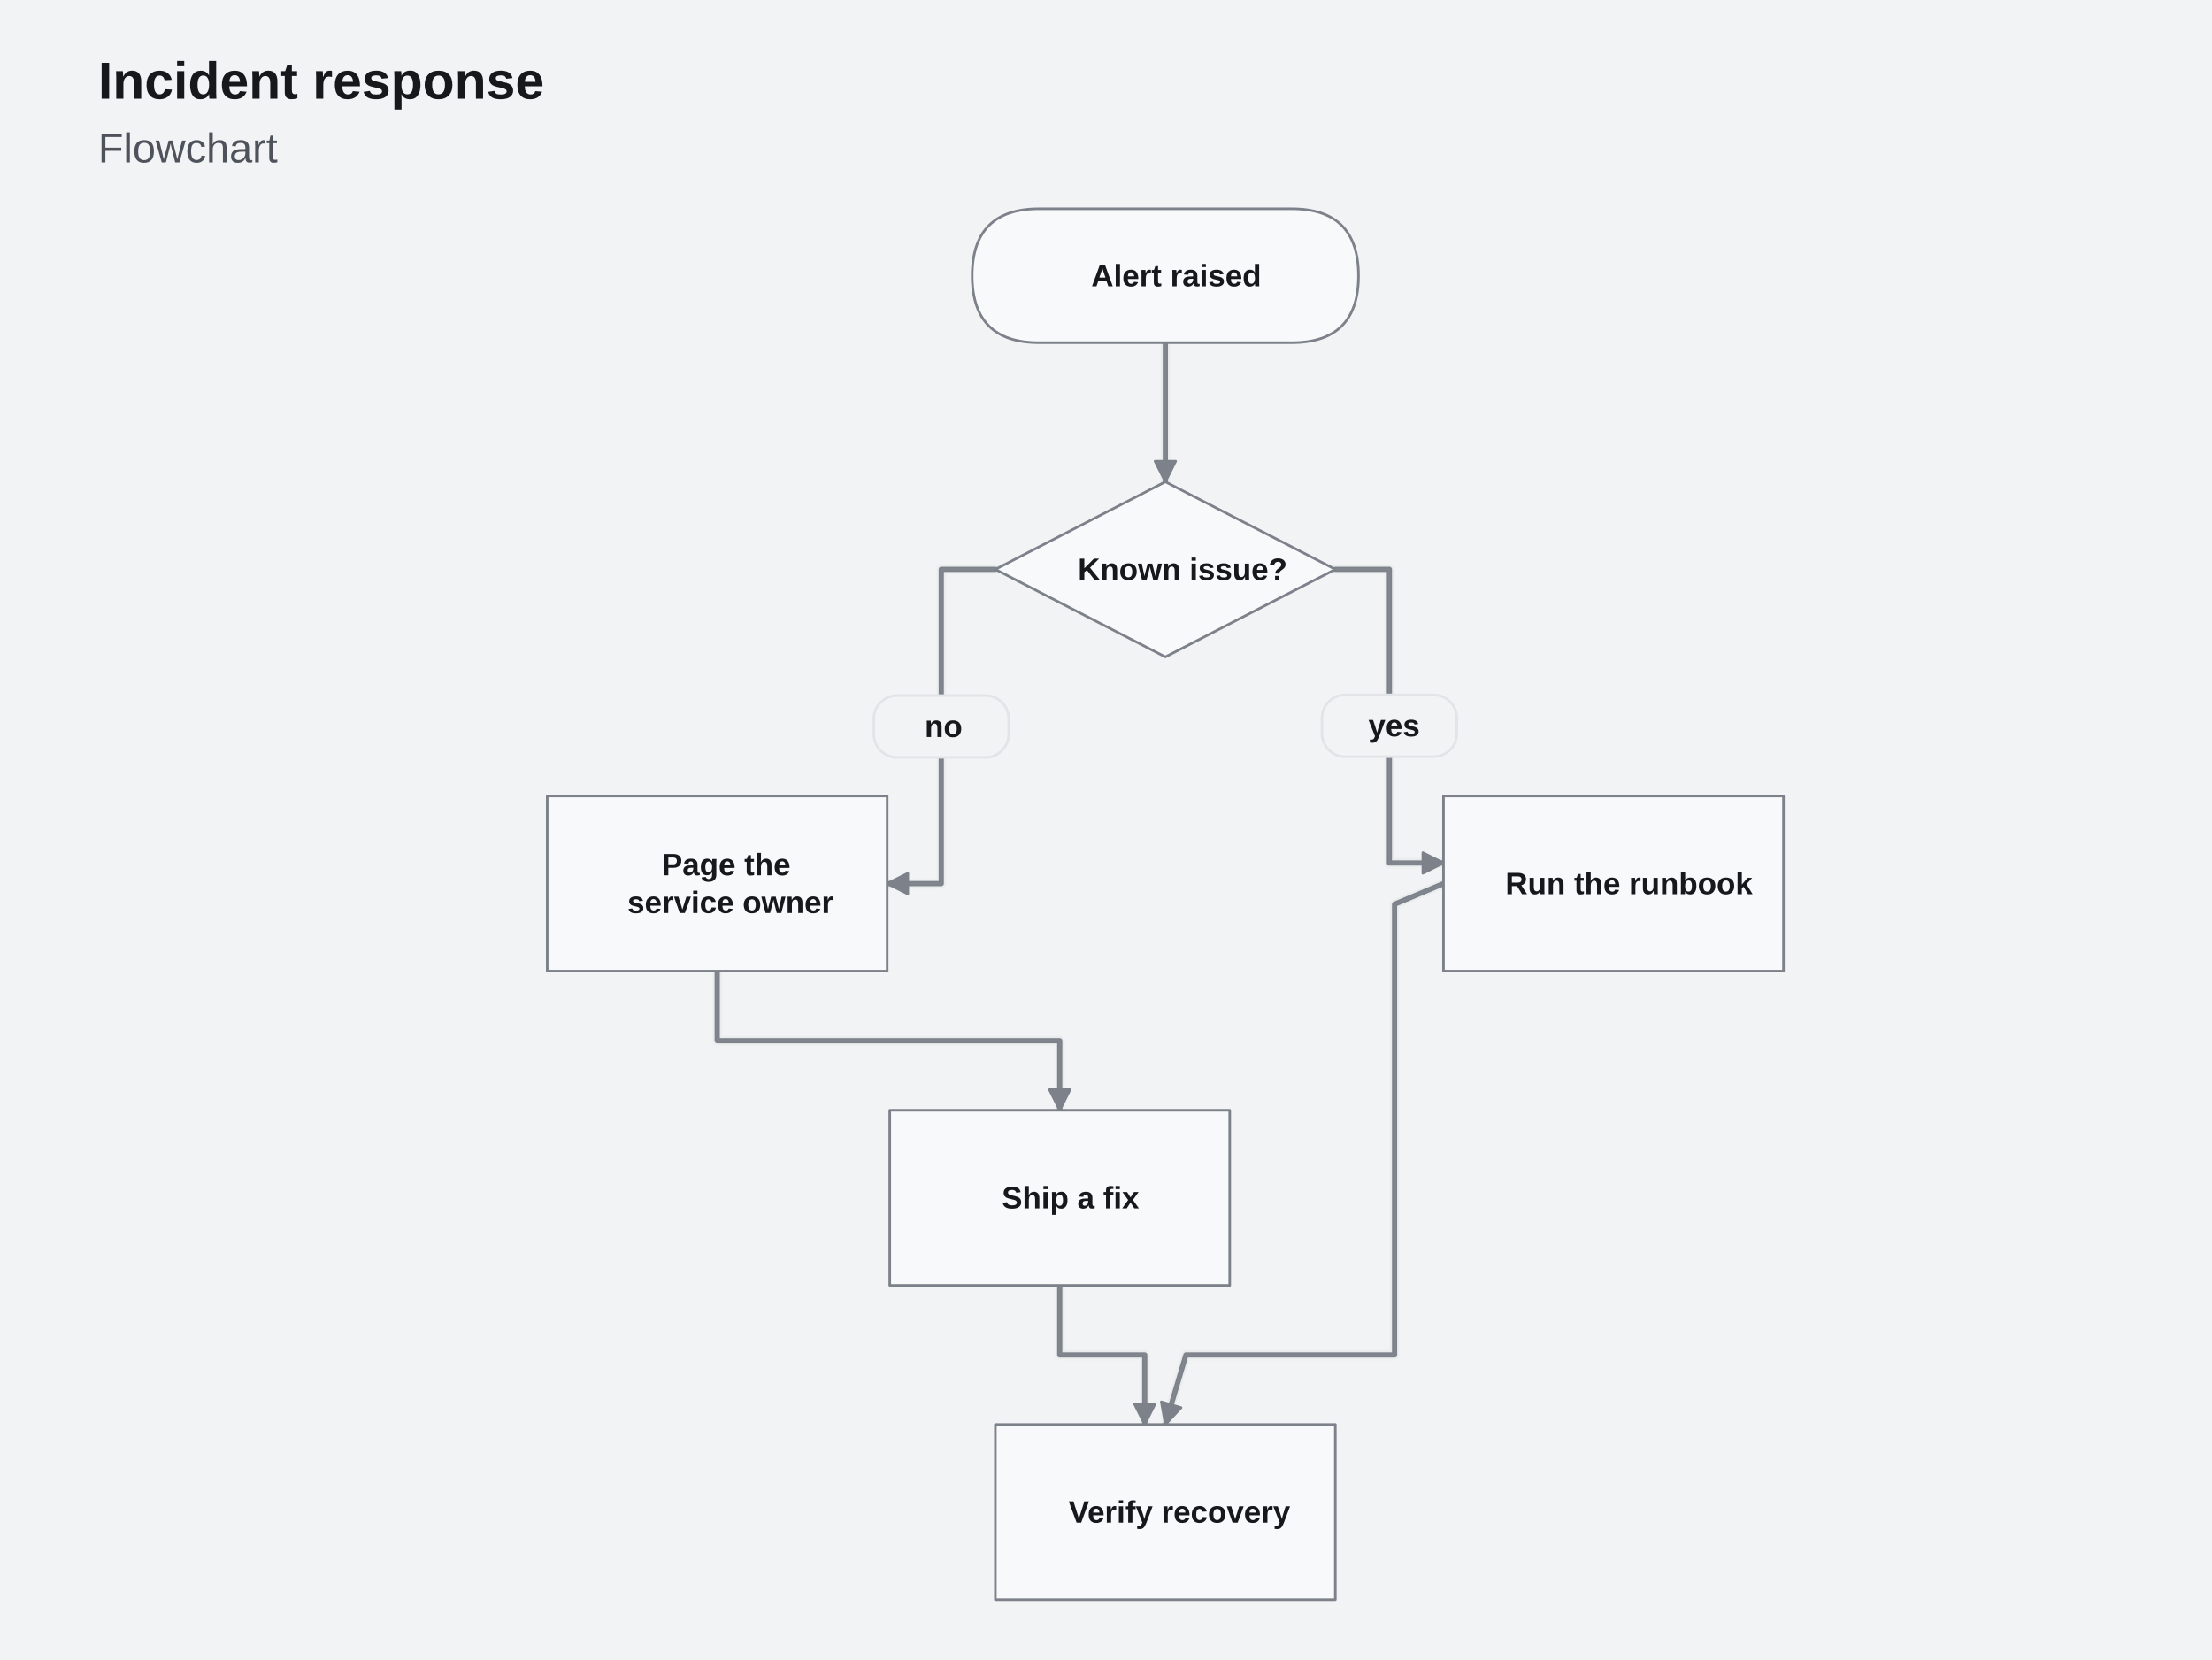
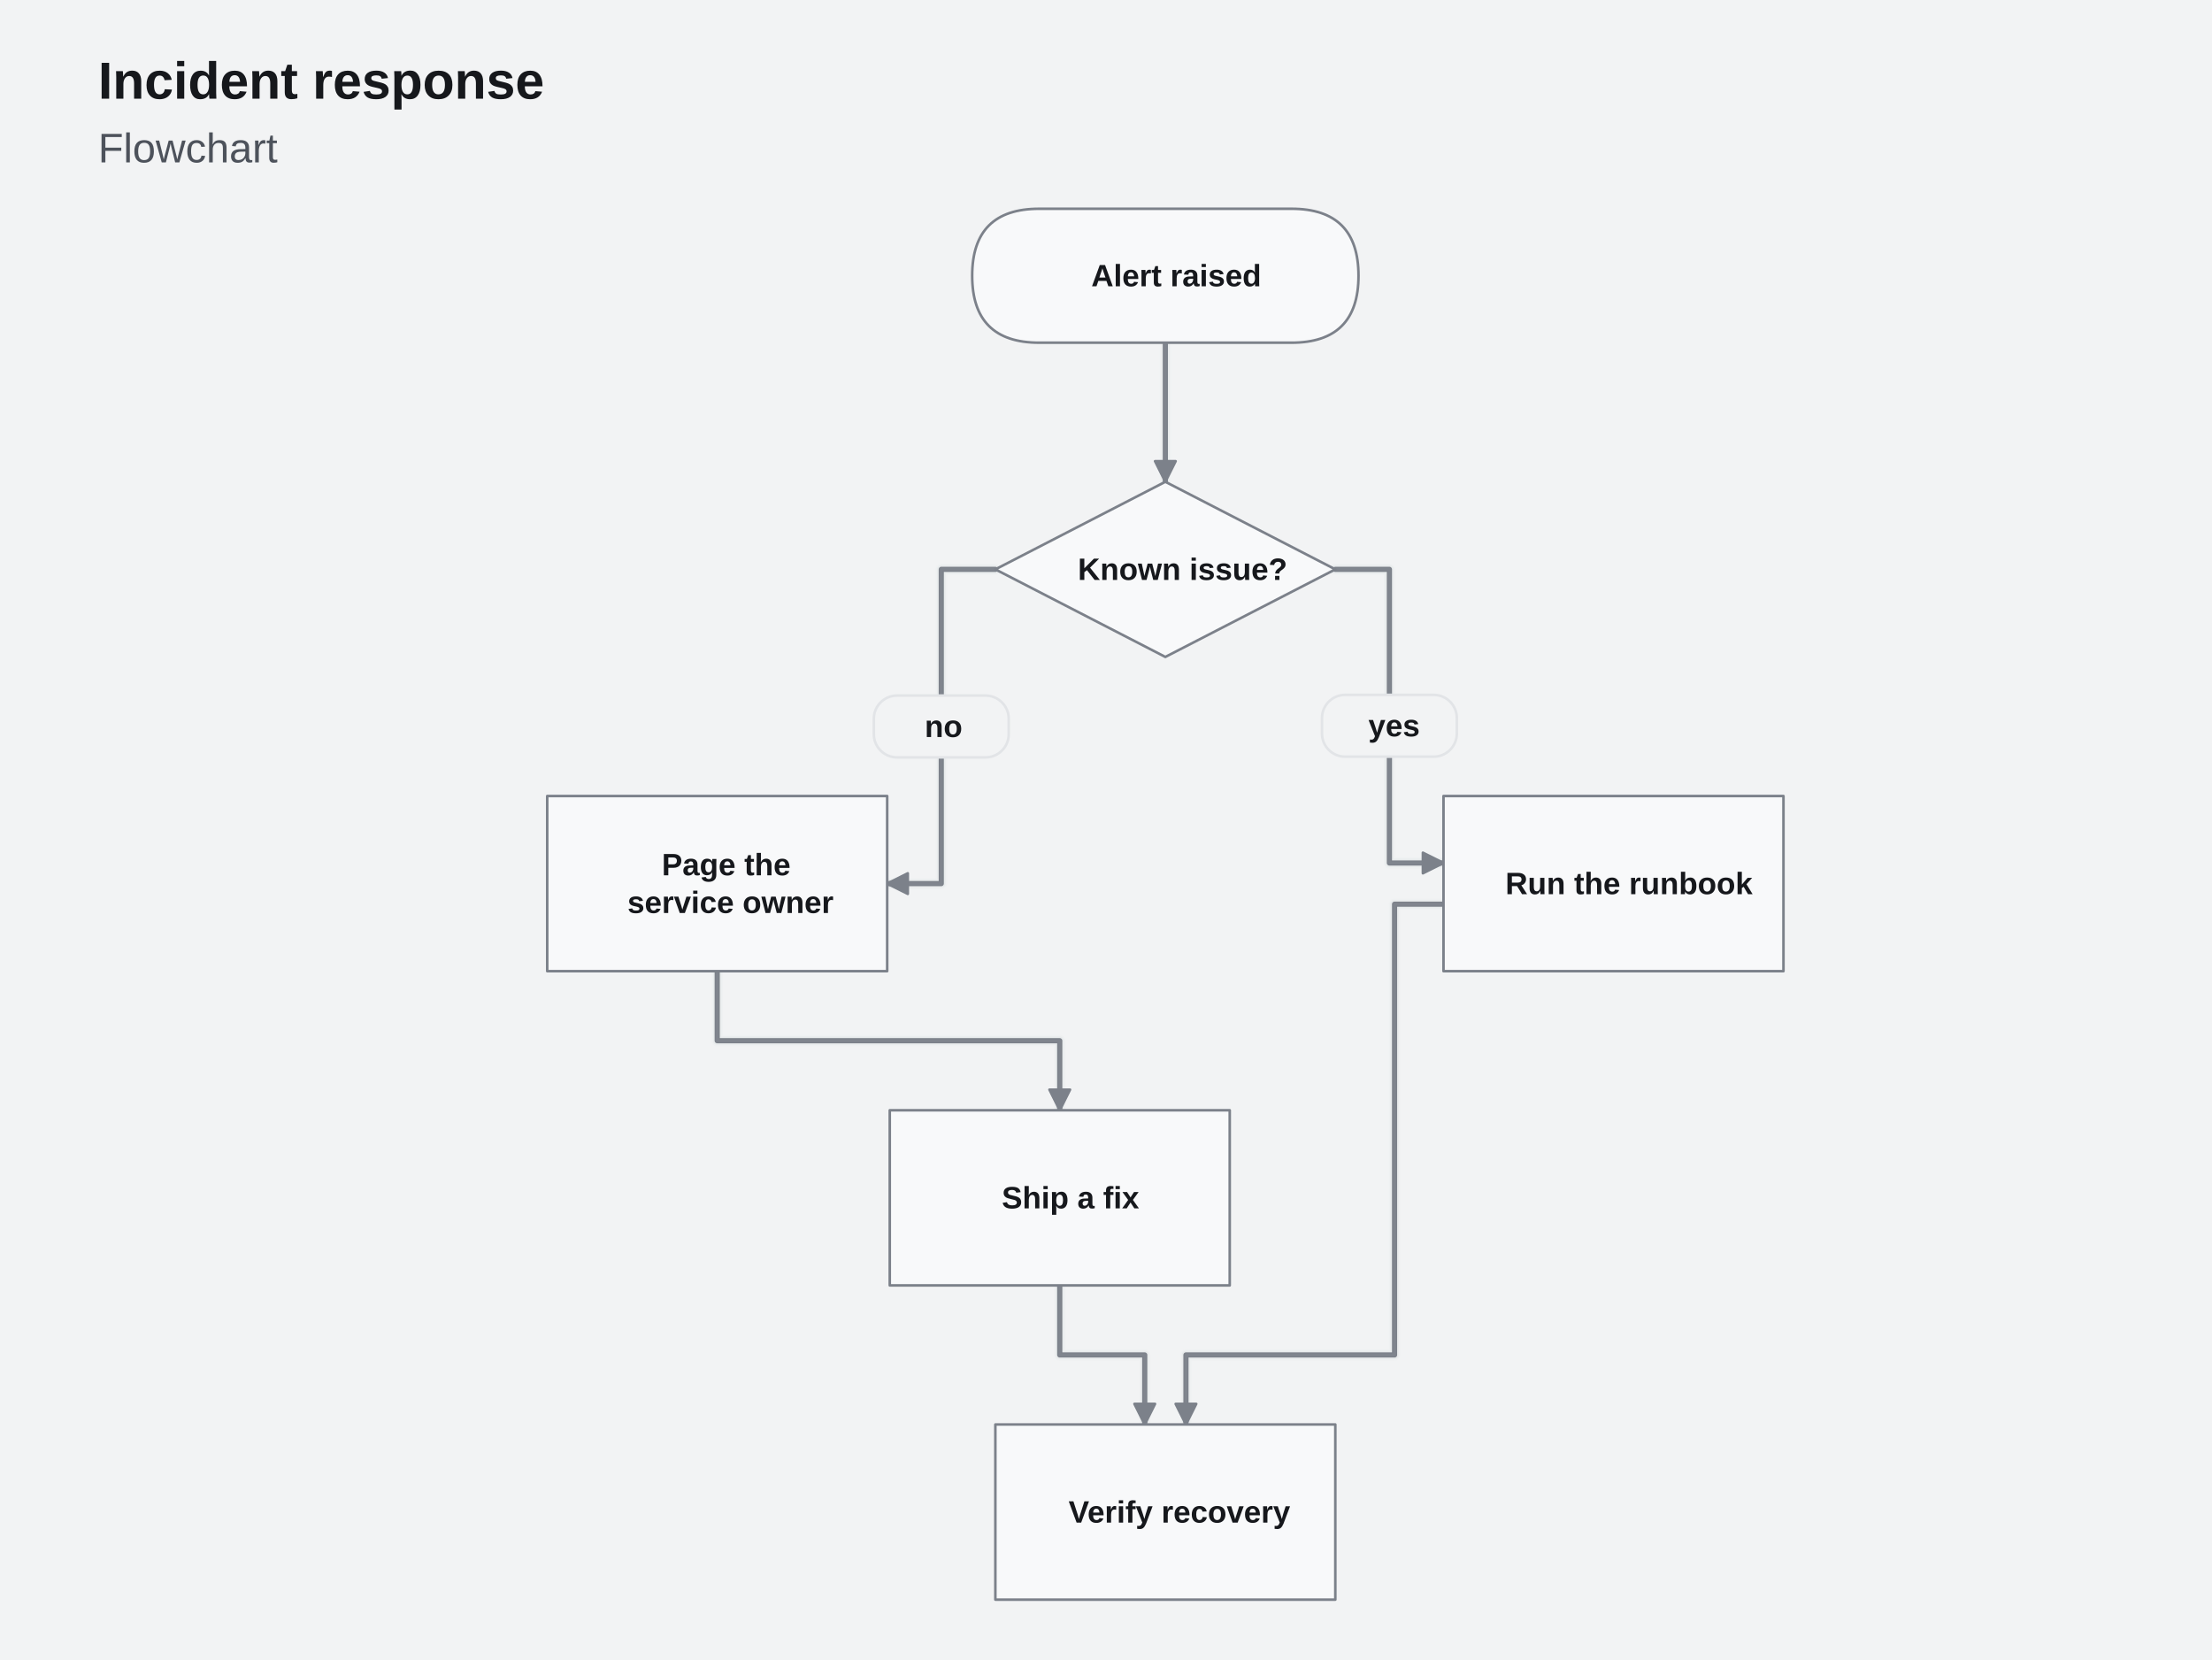
<svg xmlns="http://www.w3.org/2000/svg" width="721" height="541" viewBox="0 16 721.3 541" stroke-linecap="round" stroke-linejoin="round" style="max-width:100%;height:auto;display:block" role="img" aria-label="Incident response" aria-labelledby="cfx-mm-flowchart-l-title" aria-describedby="cfx-mm-flowchart-l-description">
  <defs>
    <clipPath id="cfx-mm-flowchart-l-clip-1" clipPathUnits="userSpaceOnUse">
      <rect x="32" y="32" width="696" height="506" />
    </clipPath>
    <clipPath id="cfx-mm-flowchart-l-clip-10" clipPathUnits="userSpaceOnUse">
      <rect x="32" y="83.65" width="696" height="454.35" />
    </clipPath>
  </defs>
  <rect x="0" y="0" width="760" height="570" rx="0" data-cfx-role="background" fill="#F2F3F4" stroke="none" stroke-width="1" />
  <g clip-path="url(#cfx-mm-flowchart-l-clip-1)">
    <g data-cfx-role="frame-heading-source" data-cfx-authored-font-request="Calibri, Carlito, Segoe UI, Arial, system-ui, sans-serif|700|normal|17|">
      <g data-cfx-role="frame-heading">
        <text x="32" y="48.187" font-family="Calibri, Carlito, Segoe UI, Arial, system-ui, sans-serif" font-size="17" font-weight="700" font-style="normal" fill="#16181C" xml:space="preserve" style="white-space:pre;font-language-override:normal;font-palette:normal">Incident response</text>
      </g>
    </g>
    <g data-cfx-role="frame-heading-source" data-cfx-authored-font-request="Calibri, Carlito, Segoe UI, Arial, system-ui, sans-serif|400|normal|13.5|">
      <g data-cfx-role="frame-heading">
        <text x="32" y="68.954" font-family="Calibri, Carlito, Segoe UI, Arial, system-ui, sans-serif" font-size="13.5" font-weight="400" font-style="normal" fill="#4D525B" xml:space="preserve" style="white-space:pre;font-language-override:normal;font-palette:normal">Flowchart</text>
      </g>
    </g>
  </g>
  <g id="cfx-mm-flowchart-l-node-9" data-cfx-source-id="mermaid-flowchart" data-cfx-role="topology" class="cfx-topology" data-canvas-surface-style="Plain" data-cfx-active-scenario="" data-cfx-map-background-style="Dots" data-cfx-projection="" data-cfx-scenario-count="0" data-cfx-scenario-ids="" data-cfx-scenarios="[]" data-cfx-viewport="" data-chart-id="mermaid-flowchart" data-fit-content-to-viewport="true" data-header-style="Standard" data-layout-direction="TopToBottom" data-layout-mode="Layered" data-node-surface-style="Card" data-visual-style="Default">
    <g clip-path="url(#cfx-mm-flowchart-l-clip-10)">
      <g id="cfx-mm-flowchart-l-node-11" data-cfx-source-id="mermaid-edge-0" data-cfx-role="topology-edge" class="cfx-topology__edge" data-cfx-meta-mermaid-operator="--&gt;" data-cfx-meta-mermaid-order="0" data-cfx-meta-mermaid-source="alert" data-cfx-meta-mermaid-source-column="3" data-cfx-meta-mermaid-source-line="5" data-cfx-meta-mermaid-target="triage" data-cfx-selected="false" data-cfx-status="Unknown" data-direction="Forward" data-edge-color="" data-edge-dash-pattern="" data-edge-emphasis="Normal" data-edge-id="mermaid-edge-0" data-edge-kind="Dependency" data-edge-label="" data-edge-layout-inference="none" data-edge-line-style="Solid" data-edge-minimum-rank-span="1" data-edge-muted="false" data-edge-render-order="0" data-edge-routing-priority="0" data-edge-secondary-label="" data-edge-tertiary-label="" data-label-offset-x="0" data-label-offset-y="0" data-route-candidate-count="1" data-route-corridor="default" data-route-curve="Orthogonal" data-route-end-x="380" data-route-end-y="173.09228280961185" data-route-fallback-reason="not-obstacle-aware" data-route-label-obstacle-hits="0" data-route-lane="0" data-route-obstacle-count="6" data-route-obstacle-hits="0" data-route-offset="0" data-route-overlap-score="0" data-route-segment-count="3" data-route-start-x="380" data-route-start-y="127.74126617375232" data-route-strategy="Orthogonal" data-scenario-ids="" data-scenario-step-indices="" data-source-group-id="" data-source-label="" data-source-marker="None" data-source-node-id="alert" data-source-port="Auto" data-source-port-id="" data-target-group-id="" data-target-label="" data-target-marker="Arrow" data-target-node-id="triage" data-target-port="Auto" data-target-port-id="" data-waypoint-count="0">
        <path d="M 380 127.741 L 380 150.417 L 380 150.417 L 380 173.092" data-cfx-role="topology-edge-line-ambient-halo" fill="none" stroke="rgba(124,129,138,0.016)" stroke-width="3.695" />
        <path d="M 380 127.741 L 380 150.417 L 380 150.417 L 380 173.092" data-cfx-role="topology-edge-line-halo" fill="none" stroke="rgba(124,129,138,0.055)" stroke-width="2.687" />
        <path d="M 380 127.741 L 380 150.417 L 380 150.417 L 380 173.092" data-cfx-role="topology-edge-line" fill="none" stroke="#7C818A" stroke-width="1.68" />
        <path d="M 380 127.741 L 380 150.417 L 380 150.417 L 380 173.092" data-cfx-role="topology-edge-line-highlight" fill="none" stroke="rgba(255,255,255,0.035)" stroke-width="0.84" />
        <path d="M 380 173.092 L 383.359 166.374 L 376.641 166.374 Z" data-cfx-role="topology-marker" fill="#7C818A" stroke="#7C818A" stroke-width="0.84" fill-rule="evenodd" />
      </g>
      <g id="cfx-mm-flowchart-l-node-18" data-cfx-source-id="mermaid-edge-1" data-cfx-role="topology-edge" class="cfx-topology__edge" data-cfx-meta-mermaid-label="yes" data-cfx-meta-mermaid-operator="--&gt;" data-cfx-meta-mermaid-order="1" data-cfx-meta-mermaid-source="triage" data-cfx-meta-mermaid-source-column="3" data-cfx-meta-mermaid-source-line="6" data-cfx-meta-mermaid-target="runbook" data-cfx-selected="false" data-cfx-status="Unknown" data-direction="Forward" data-edge-color="" data-edge-dash-pattern="" data-edge-emphasis="Normal" data-edge-id="mermaid-edge-1" data-edge-kind="Dependency" data-edge-label="yes" data-edge-layout-inference="none" data-edge-line-style="Solid" data-edge-minimum-rank-span="1" data-edge-muted="false" data-edge-render-order="1" data-edge-routing-priority="0" data-edge-secondary-label="" data-edge-tertiary-label="" data-label-offset-x="0" data-label-offset-y="0" data-route-candidate-count="1" data-route-corridor="default" data-route-curve="Orthogonal" data-route-end-x="470.7020332717191" data-route-end-y="297.3876617375231" data-route-fallback-reason="not-obstacle-aware" data-route-label-obstacle-hits="0" data-route-lane="0" data-route-obstacle-count="5" data-route-obstacle-hits="0" data-route-offset="0" data-route-overlap-score="0" data-route-segment-count="3" data-route-start-x="435.4290203327172" data-route-start-y="201.64662661737526" data-route-strategy="Orthogonal" data-scenario-ids="" data-scenario-step-indices="" data-source-group-id="" data-source-label="" data-source-marker="None" data-source-node-id="triage" data-source-port="Auto" data-source-port-id="" data-target-group-id="" data-target-label="" data-target-marker="Arrow" data-target-node-id="runbook" data-target-port="Auto" data-target-port-id="" data-waypoint-count="0">
        <path d="M 435.429 201.647 L 453.066 201.647 L 453.066 297.388 L 470.702 297.388" data-cfx-role="topology-edge-line-ambient-halo" fill="none" stroke="rgba(124,129,138,0.016)" stroke-width="3.695" />
        <path d="M 435.429 201.647 L 453.066 201.647 L 453.066 297.388 L 470.702 297.388" data-cfx-role="topology-edge-line-halo" fill="none" stroke="rgba(124,129,138,0.055)" stroke-width="2.687" />
        <path d="M 435.429 201.647 L 453.066 201.647 L 453.066 297.388 L 470.702 297.388" data-cfx-role="topology-edge-line" fill="none" stroke="#7C818A" stroke-width="1.68" />
        <path d="M 435.429 201.647 L 453.066 201.647 L 453.066 297.388 L 470.702 297.388" data-cfx-role="topology-edge-line-highlight" fill="none" stroke="rgba(255,255,255,0.035)" stroke-width="0.84" />
        <path d="M 470.702 297.388 L 463.983 294.028 L 463.983 300.747 Z" data-cfx-role="topology-marker" fill="#7C818A" stroke="#7C818A" stroke-width="0.84" fill-rule="evenodd" />
      </g>
      <g id="cfx-mm-flowchart-l-node-25" data-cfx-source-id="mermaid-edge-2" data-cfx-role="topology-edge" class="cfx-topology__edge" data-cfx-meta-mermaid-label="no" data-cfx-meta-mermaid-operator="--&gt;" data-cfx-meta-mermaid-order="2" data-cfx-meta-mermaid-source="triage" data-cfx-meta-mermaid-source-column="3" data-cfx-meta-mermaid-source-line="7" data-cfx-meta-mermaid-target="owner" data-cfx-selected="false" data-cfx-status="Unknown" data-direction="Forward" data-edge-color="" data-edge-dash-pattern="" data-edge-emphasis="Normal" data-edge-id="mermaid-edge-2" data-edge-kind="Dependency" data-edge-label="no" data-edge-layout-inference="none" data-edge-line-style="Solid" data-edge-minimum-rank-span="1" data-edge-muted="false" data-edge-render-order="2" data-edge-routing-priority="0" data-edge-secondary-label="" data-edge-tertiary-label="" data-label-offset-x="0" data-label-offset-y="0" data-route-candidate-count="1" data-route-corridor="default" data-route-curve="Orthogonal" data-route-end-x="289.2979667282809" data-route-end-y="304.1063308687616" data-route-fallback-reason="not-obstacle-aware" data-route-label-obstacle-hits="0" data-route-lane="0" data-route-obstacle-count="5" data-route-obstacle-hits="0" data-route-offset="0" data-route-overlap-score="0" data-route-segment-count="3" data-route-start-x="324.5709796672828" data-route-start-y="201.64662661737526" data-route-strategy="Orthogonal" data-scenario-ids="" data-scenario-step-indices="" data-source-group-id="" data-source-label="" data-source-marker="None" data-source-node-id="triage" data-source-port="Auto" data-source-port-id="" data-target-group-id="" data-target-label="" data-target-marker="Arrow" data-target-node-id="owner" data-target-port="Auto" data-target-port-id="" data-waypoint-count="0">
        <path d="M 324.571 201.647 L 306.934 201.647 L 306.934 304.106 L 289.298 304.106" data-cfx-role="topology-edge-line-ambient-halo" fill="none" stroke="rgba(124,129,138,0.016)" stroke-width="3.695" />
        <path d="M 324.571 201.647 L 306.934 201.647 L 306.934 304.106 L 289.298 304.106" data-cfx-role="topology-edge-line-halo" fill="none" stroke="rgba(124,129,138,0.055)" stroke-width="2.687" />
        <path d="M 324.571 201.647 L 306.934 201.647 L 306.934 304.106 L 289.298 304.106" data-cfx-role="topology-edge-line" fill="none" stroke="#7C818A" stroke-width="1.68" />
        <path d="M 324.571 201.647 L 306.934 201.647 L 306.934 304.106 L 289.298 304.106" data-cfx-role="topology-edge-line-highlight" fill="none" stroke="rgba(255,255,255,0.035)" stroke-width="0.84" />
        <path d="M 289.298 304.106 L 296.017 307.466 L 296.017 300.747 Z" data-cfx-role="topology-marker" fill="#7C818A" stroke="#7C818A" stroke-width="0.84" fill-rule="evenodd" />
      </g>
-       <g id="cfx-mm-flowchart-l-node-32" data-cfx-source-id="mermaid-edge-3" data-cfx-role="topology-edge" class="cfx-topology__edge" data-cfx-meta-layout-route="long-edge-lane" data-cfx-meta-mermaid-operator="--&gt;" data-cfx-meta-mermaid-order="3" data-cfx-meta-mermaid-source="runbook" data-cfx-meta-mermaid-source-column="3" data-cfx-meta-mermaid-source-line="8" data-cfx-meta-mermaid-target="verify" data-cfx-selected="false" data-cfx-status="Unknown" data-direction="Forward" data-edge-color="" data-edge-dash-pattern="" data-edge-emphasis="Normal" data-edge-id="mermaid-edge-3" data-edge-kind="Dependency" data-edge-label="" data-edge-layout-inference="none" data-edge-line-style="Solid" data-edge-minimum-rank-span="1" data-edge-muted="false" data-edge-render-order="3" data-edge-routing-priority="0" data-edge-secondary-label="" data-edge-tertiary-label="" data-label-offset-x="0" data-label-offset-y="0" data-route-candidate-count="1" data-route-corridor="manual-waypoints" data-route-curve="Orthogonal" data-route-end-x="380" data-route-end-y="480.4713955637708" data-route-fallback-reason="manual-waypoints" data-route-label-obstacle-hits="0" data-route-lane="0" data-route-obstacle-count="6" data-route-obstacle-hits="0" data-route-offset="0" data-route-overlap-score="0" data-route-segment-count="4" data-route-start-x="470.7020332717191" data-route-start-y="304.1063308687616" data-route-strategy="ManualWaypoints" data-scenario-ids="" data-scenario-step-indices="" data-source-group-id="" data-source-label="" data-source-marker="None" data-source-node-id="runbook" data-source-port="Left" data-source-port-id="" data-target-group-id="" data-target-label="" data-target-marker="Arrow" data-target-node-id="verify" data-target-port="Top" data-target-port-id="" data-waypoint-count="3">
-         <path d="M 470.702 304.106 L 454.745 310.825 L 454.745 457.796 L 386.719 457.796 L 380 480.471" data-cfx-role="topology-edge-line-ambient-halo" fill="none" stroke="rgba(124,129,138,0.016)" stroke-width="3.695" />
-         <path d="M 470.702 304.106 L 454.745 310.825 L 454.745 457.796 L 386.719 457.796 L 380 480.471" data-cfx-role="topology-edge-line-halo" fill="none" stroke="rgba(124,129,138,0.055)" stroke-width="2.687" />
-         <path d="M 470.702 304.106 L 454.745 310.825 L 454.745 457.796 L 386.719 457.796 L 380 480.471" data-cfx-role="topology-edge-line" fill="none" stroke="#7C818A" stroke-width="1.68" />
-         <path d="M 470.702 304.106 L 454.745 310.825 L 454.745 457.796 L 386.719 457.796 L 380 480.471" data-cfx-role="topology-edge-line-highlight" fill="none" stroke="rgba(255,255,255,0.035)" stroke-width="0.84" />
-         <path d="M 380 480.471 L 385.13 474.984 L 378.688 473.075 Z" data-cfx-role="topology-marker" fill="#7C818A" stroke="#7C818A" stroke-width="0.84" fill-rule="evenodd" />
+       <g id="cfx-mm-flowchart-l-node-32" data-cfx-source-id="mermaid-edge-3" data-cfx-role="topology-edge" class="cfx-topology__edge" data-cfx-meta-layout-route="long-edge-lane" data-cfx-meta-mermaid-operator="--&gt;" data-cfx-meta-mermaid-order="3" data-cfx-meta-mermaid-source="runbook" data-cfx-meta-mermaid-source-column="3" data-cfx-meta-mermaid-source-line="8" data-cfx-meta-mermaid-target="verify" data-cfx-selected="false" data-cfx-status="Unknown" data-direction="Forward" data-edge-color="" data-edge-dash-pattern="" data-edge-emphasis="Normal" data-edge-id="mermaid-edge-3" data-edge-kind="Dependency" data-edge-label="" data-edge-layout-inference="none" data-edge-line-style="Solid" data-edge-minimum-rank-span="1" data-edge-muted="false" data-edge-render-order="3" data-edge-routing-priority="0" data-edge-secondary-label="" data-edge-tertiary-label="" data-label-offset-x="0" data-label-offset-y="0" data-route-candidate-count="1" data-route-corridor="manual-waypoints" data-route-curve="Orthogonal" data-route-end-x="386.71866913123847" data-route-end-y="480.4713955637708" data-route-fallback-reason="manual-waypoints" data-route-label-obstacle-hits="0" data-route-lane="0" data-route-obstacle-count="6" data-route-obstacle-hits="0" data-route-offset="0" data-route-overlap-score="0" data-route-segment-count="4" data-route-start-x="470.7020332717191" data-route-start-y="310.82500000000005" data-route-strategy="ManualWaypoints" data-scenario-ids="" data-scenario-step-indices="" data-source-group-id="" data-source-label="" data-source-marker="None" data-source-node-id="runbook" data-source-port="Left" data-source-port-id="" data-target-group-id="" data-target-label="" data-target-marker="Arrow" data-target-node-id="verify" data-target-port="Top" data-target-port-id="" data-waypoint-count="3">
+         <path d="M 470.702 310.825 L 454.745 310.825 L 454.745 457.796 L 386.719 457.796 L 386.719 480.471" data-cfx-role="topology-edge-line-ambient-halo" fill="none" stroke="rgba(124,129,138,0.016)" stroke-width="3.695" />
+         <path d="M 470.702 310.825 L 454.745 310.825 L 454.745 457.796 L 386.719 457.796 L 386.719 480.471" data-cfx-role="topology-edge-line-halo" fill="none" stroke="rgba(124,129,138,0.055)" stroke-width="2.687" />
+         <path d="M 470.702 310.825 L 454.745 310.825 L 454.745 457.796 L 386.719 457.796 L 386.719 480.471" data-cfx-role="topology-edge-line" fill="none" stroke="#7C818A" stroke-width="1.68" />
+         <path d="M 470.702 310.825 L 454.745 310.825 L 454.745 457.796 L 386.719 457.796 L 386.719 480.471" data-cfx-role="topology-edge-line-highlight" fill="none" stroke="rgba(255,255,255,0.035)" stroke-width="0.84" />
+         <path d="M 386.719 480.471 L 390.078 473.753 L 383.359 473.753 Z" data-cfx-role="topology-marker" fill="#7C818A" stroke="#7C818A" stroke-width="0.84" fill-rule="evenodd" />
      </g>
      <g id="cfx-mm-flowchart-l-node-39" data-cfx-source-id="mermaid-edge-4" data-cfx-role="topology-edge" class="cfx-topology__edge" data-cfx-meta-mermaid-operator="--&gt;" data-cfx-meta-mermaid-order="4" data-cfx-meta-mermaid-source="owner" data-cfx-meta-mermaid-source-column="3" data-cfx-meta-mermaid-source-line="9" data-cfx-meta-mermaid-target="fix" data-cfx-selected="false" data-cfx-status="Unknown" data-direction="Forward" data-edge-color="" data-edge-dash-pattern="" data-edge-emphasis="Normal" data-edge-id="mermaid-edge-4" data-edge-kind="Dependency" data-edge-label="" data-edge-layout-inference="none" data-edge-line-style="Solid" data-edge-minimum-rank-span="1" data-edge-muted="false" data-edge-render-order="4" data-edge-routing-priority="0" data-edge-secondary-label="" data-edge-tertiary-label="" data-label-offset-x="0" data-label-offset-y="0" data-route-candidate-count="1" data-route-corridor="default" data-route-curve="Orthogonal" data-route-end-x="345.566820702403" data-route-end-y="378.0116913123845" data-route-fallback-reason="not-obstacle-aware" data-route-label-obstacle-hits="0" data-route-lane="0" data-route-obstacle-count="6" data-route-obstacle-hits="0" data-route-offset="0" data-route-overlap-score="0" data-route-segment-count="3" data-route-start-x="233.86894639556377" data-route-start-y="332.660674676525" data-route-strategy="Orthogonal" data-scenario-ids="" data-scenario-step-indices="" data-source-group-id="" data-source-label="" data-source-marker="None" data-source-node-id="owner" data-source-port="Auto" data-source-port-id="" data-target-group-id="" data-target-label="" data-target-marker="Arrow" data-target-node-id="fix" data-target-port="Auto" data-target-port-id="" data-waypoint-count="0">
        <path d="M 233.869 332.661 L 233.869 355.336 L 345.567 355.336 L 345.567 378.012" data-cfx-role="topology-edge-line-ambient-halo" fill="none" stroke="rgba(124,129,138,0.016)" stroke-width="3.695" />
        <path d="M 233.869 332.661 L 233.869 355.336 L 345.567 355.336 L 345.567 378.012" data-cfx-role="topology-edge-line-halo" fill="none" stroke="rgba(124,129,138,0.055)" stroke-width="2.687" />
        <path d="M 233.869 332.661 L 233.869 355.336 L 345.567 355.336 L 345.567 378.012" data-cfx-role="topology-edge-line" fill="none" stroke="#7C818A" stroke-width="1.68" />
        <path d="M 233.869 332.661 L 233.869 355.336 L 345.567 355.336 L 345.567 378.012" data-cfx-role="topology-edge-line-highlight" fill="none" stroke="rgba(255,255,255,0.035)" stroke-width="0.84" />
        <path d="M 345.567 378.012 L 348.926 371.293 L 342.207 371.293 Z" data-cfx-role="topology-marker" fill="#7C818A" stroke="#7C818A" stroke-width="0.84" fill-rule="evenodd" />
      </g>
      <g id="cfx-mm-flowchart-l-node-46" data-cfx-source-id="mermaid-edge-5" data-cfx-role="topology-edge" class="cfx-topology__edge" data-cfx-meta-mermaid-operator="--&gt;" data-cfx-meta-mermaid-order="5" data-cfx-meta-mermaid-source="fix" data-cfx-meta-mermaid-source-column="3" data-cfx-meta-mermaid-source-line="10" data-cfx-meta-mermaid-target="verify" data-cfx-selected="false" data-cfx-status="Unknown" data-direction="Forward" data-edge-color="" data-edge-dash-pattern="" data-edge-emphasis="Normal" data-edge-id="mermaid-edge-5" data-edge-kind="Dependency" data-edge-label="" data-edge-layout-inference="none" data-edge-line-style="Solid" data-edge-minimum-rank-span="1" data-edge-muted="false" data-edge-render-order="5" data-edge-routing-priority="0" data-edge-secondary-label="" data-edge-tertiary-label="" data-label-offset-x="0" data-label-offset-y="0" data-route-candidate-count="1" data-route-corridor="default" data-route-curve="Orthogonal" data-route-end-x="373.28133086876153" data-route-end-y="480.4713955637708" data-route-fallback-reason="not-obstacle-aware" data-route-label-obstacle-hits="0" data-route-lane="0" data-route-obstacle-count="6" data-route-obstacle-hits="0" data-route-offset="0" data-route-overlap-score="0" data-route-segment-count="3" data-route-start-x="345.566820702403" data-route-start-y="435.12037892791136" data-route-strategy="Orthogonal" data-scenario-ids="" data-scenario-step-indices="" data-source-group-id="" data-source-label="" data-source-marker="None" data-source-node-id="fix" data-source-port="Auto" data-source-port-id="" data-target-group-id="" data-target-label="" data-target-marker="Arrow" data-target-node-id="verify" data-target-port="Auto" data-target-port-id="" data-waypoint-count="0">
        <path d="M 345.567 435.12 L 345.567 457.796 L 373.281 457.796 L 373.281 480.471" data-cfx-role="topology-edge-line-ambient-halo" fill="none" stroke="rgba(124,129,138,0.016)" stroke-width="3.695" />
        <path d="M 345.567 435.12 L 345.567 457.796 L 373.281 457.796 L 373.281 480.471" data-cfx-role="topology-edge-line-halo" fill="none" stroke="rgba(124,129,138,0.055)" stroke-width="2.687" />
        <path d="M 345.567 435.12 L 345.567 457.796 L 373.281 457.796 L 373.281 480.471" data-cfx-role="topology-edge-line" fill="none" stroke="#7C818A" stroke-width="1.68" />
        <path d="M 345.567 435.12 L 345.567 457.796 L 373.281 457.796 L 373.281 480.471" data-cfx-role="topology-edge-line-highlight" fill="none" stroke="rgba(255,255,255,0.035)" stroke-width="0.84" />
        <path d="M 373.281 480.471 L 376.641 473.753 L 369.922 473.753 Z" data-cfx-role="topology-marker" fill="#7C818A" stroke="#7C818A" stroke-width="0.84" fill-rule="evenodd" />
      </g>
      <g id="cfx-mm-flowchart-l-node-53" data-cfx-source-id="mermaid-edge-1-label" data-cfx-role="topology-edge-label" class="cfx-topology__edge-label" data-cfx-status="Unknown" data-edge-id="mermaid-edge-1" data-edge-label-render-order="1" data-edge-render-order="1" data-label-anchor-node-id="" data-label-anchor-override="false" data-label-anchor-x="453.0655268022182" data-label-anchor-y="252.64743320450347" data-label-clearance="false" data-label-height="20.156007393715342" data-label-leader="false" data-label-line-count="1" data-label-width="43.976743404469836" data-label-x="453.06552680221813" data-label-y="252.64743320450347">
        <rect x="431.077" y="242.569" width="43.977" height="20.156" rx="7.559" data-cfx-role="topology-edge-label-surface" fill="#F2F3F4" stroke="#E2E4E7" stroke-width="0.84" />
        <g data-cfx-role="topology-edge-label-text">
          <text x="446.189" y="256.092" font-family="Calibri, Carlito, Segoe UI, Arial, system-ui, sans-serif" font-size="10.078" font-weight="600" font-style="normal" fill="#16181C" xml:space="preserve" style="white-space:pre;font-language-override:normal;font-palette:normal">yes</text>
        </g>
      </g>
      <g id="cfx-mm-flowchart-l-node-57" data-cfx-source-id="mermaid-edge-2-label" data-cfx-role="topology-edge-label" class="cfx-topology__edge-label" data-cfx-status="Unknown" data-edge-id="mermaid-edge-2" data-edge-label-render-order="2" data-edge-render-order="2" data-label-anchor-node-id="" data-label-anchor-override="false" data-label-anchor-x="306.9344731977819" data-label-anchor-y="252.87647874306842" data-label-clearance="false" data-label-height="20.156007393715342" data-label-leader="false" data-label-line-count="1" data-label-width="43.976743404469836" data-label-x="306.93447319778187" data-label-y="252.87647874306842">
        <rect x="284.946" y="242.798" width="43.977" height="20.156" rx="7.559" data-cfx-role="topology-edge-label-surface" fill="#F2F3F4" stroke="#E2E4E7" stroke-width="0.84" />
        <g data-cfx-role="topology-edge-label-text">
          <text x="301.521" y="256.321" font-family="Calibri, Carlito, Segoe UI, Arial, system-ui, sans-serif" font-size="10.078" font-weight="600" font-style="normal" fill="#16181C" xml:space="preserve" style="white-space:pre;font-language-override:normal;font-palette:normal">no</text>
        </g>
      </g>
      <g id="cfx-mm-flowchart-l-node-61" data-cfx-source-id="alert" data-cfx-role="topology-node" class="cfx-topology__node cfx-mermaid-node cfx-mermaid-shape-stadium" data-cfx-meta-layer="0" data-cfx-meta-layout-column="0" data-cfx-meta-layout-layer="0" data-cfx-meta-layout-layerindex="0" data-cfx-meta-layout-row="0" data-cfx-meta-mermaid-id="alert" data-cfx-meta-mermaid-label="Alert raised" data-cfx-meta-mermaid-layer="0" data-cfx-meta-mermaid-order="0" data-cfx-meta-mermaid-shape="Stadium" data-cfx-meta-mermaid-shapetoken="stadium" data-cfx-meta-mermaid-source-column="3" data-cfx-meta-mermaid-source-line="5" data-cfx-selected="false" data-cfx-status="Unknown" data-group-id="" data-group-label="" data-node-badge="" data-node-detail-count="0" data-node-display-mode="Card" data-node-id="alert" data-node-kind="Generic" data-node-label="Alert raised" data-node-shape="Stadium" data-scenario-ids="" data-scenario-step-indices="">
        <path d="M 338.848 84.07 L 421.152 84.07 C 435.709 84.07 442.988 91.348 442.988 105.906 L 442.988 105.906 C 442.988 120.463 435.709 127.741 421.152 127.741 L 338.848 127.741 C 324.291 127.741 317.012 120.463 317.012 105.906 L 317.012 105.906 C 317.012 91.348 324.291 84.07 338.848 84.07 Z" data-cfx-role="topology-node-surface" fill="#F8F9FA" stroke="#7C818A" stroke-width="0.84" fill-rule="evenodd" />
        <g id="cfx-mm-flowchart-l-node-63" data-cfx-source-id="alert-label" data-cfx-role="topology-node-label">
          <text x="355.838" y="109.35" font-family="Calibri, Carlito, Segoe UI, Arial, system-ui, sans-serif" font-size="10.078" font-weight="600" font-style="normal" fill="#16181C" xml:space="preserve" style="white-space:pre;font-language-override:normal;font-palette:normal">Alert raised</text>
        </g>
      </g>
      <g id="cfx-mm-flowchart-l-node-65" data-cfx-source-id="triage" data-cfx-role="topology-node" class="cfx-topology__node cfx-mermaid-node cfx-mermaid-shape-rhombus" data-cfx-meta-layer="1" data-cfx-meta-layout-column="0" data-cfx-meta-layout-layer="1" data-cfx-meta-layout-layerindex="1" data-cfx-meta-layout-row="0" data-cfx-meta-mermaid-id="triage" data-cfx-meta-mermaid-label="Known issue?" data-cfx-meta-mermaid-layer="1" data-cfx-meta-mermaid-order="1" data-cfx-meta-mermaid-shape="Rhombus" data-cfx-meta-mermaid-shapetoken="rhombus" data-cfx-meta-mermaid-source-column="29" data-cfx-meta-mermaid-source-line="5" data-cfx-selected="false" data-cfx-status="Unknown" data-group-id="" data-group-label="" data-node-badge="" data-node-detail-count="0" data-node-display-mode="Card" data-node-id="triage" data-node-kind="Generic" data-node-label="Known issue?" data-node-shape="Diamond" data-scenario-ids="" data-scenario-step-indices="">
        <path d="M 380 173.092 L 435.429 201.647 L 380 230.201 L 324.571 201.647 Z" data-cfx-role="topology-node-surface" fill="#F8F9FA" stroke="#7C818A" stroke-width="0.84" fill-rule="evenodd" />
        <g id="cfx-mm-flowchart-l-node-67" data-cfx-source-id="triage-label" data-cfx-role="topology-node-label">
          <text x="351.464" y="205.091" font-family="Calibri, Carlito, Segoe UI, Arial, system-ui, sans-serif" font-size="10.078" font-weight="600" font-style="normal" fill="#16181C" xml:space="preserve" style="white-space:pre;font-language-override:normal;font-palette:normal">Known issue?</text>
        </g>
      </g>
      <g id="cfx-mm-flowchart-l-node-69" data-cfx-source-id="runbook" data-cfx-role="topology-node" class="cfx-topology__node cfx-mermaid-node cfx-mermaid-shape-rectangle" data-cfx-meta-layer="2" data-cfx-meta-layout-column="1" data-cfx-meta-layout-layer="2" data-cfx-meta-layout-layerindex="2" data-cfx-meta-layout-row="0" data-cfx-meta-mermaid-id="runbook" data-cfx-meta-mermaid-label="Run the runbook" data-cfx-meta-mermaid-layer="2" data-cfx-meta-mermaid-order="2" data-cfx-meta-mermaid-shape="Rectangle" data-cfx-meta-mermaid-shapetoken="rectangle" data-cfx-meta-mermaid-source-column="19" data-cfx-meta-mermaid-source-line="6" data-cfx-selected="false" data-cfx-status="Unknown" data-group-id="" data-group-label="" data-node-badge="" data-node-detail-count="0" data-node-display-mode="Card" data-node-id="runbook" data-node-kind="Generic" data-node-label="Run the runbook" data-node-shape="Rectangle" data-scenario-ids="" data-scenario-step-indices="">
        <path d="M 470.702 275.552 L 581.56 275.552 L 581.56 332.661 L 470.702 332.661 Z" data-cfx-role="topology-node-surface" fill="#F8F9FA" stroke="#7C818A" stroke-width="0.84" fill-rule="evenodd" />
        <g id="cfx-mm-flowchart-l-node-71" data-cfx-source-id="runbook-label" data-cfx-role="topology-node-label">
          <text x="490.88" y="307.551" font-family="Calibri, Carlito, Segoe UI, Arial, system-ui, sans-serif" font-size="10.078" font-weight="600" font-style="normal" fill="#16181C" xml:space="preserve" style="white-space:pre;font-language-override:normal;font-palette:normal">Run the runbook</text>
        </g>
      </g>
      <g id="cfx-mm-flowchart-l-node-73" data-cfx-source-id="owner" data-cfx-role="topology-node" class="cfx-topology__node cfx-mermaid-node cfx-mermaid-shape-rectangle" data-cfx-meta-layer="2" data-cfx-meta-layout-column="0" data-cfx-meta-layout-layer="2" data-cfx-meta-layout-layerindex="2" data-cfx-meta-layout-row="0" data-cfx-meta-mermaid-id="owner" data-cfx-meta-mermaid-label="Page the&lt;br/&gt;service owner" data-cfx-meta-mermaid-layer="2" data-cfx-meta-mermaid-order="3" data-cfx-meta-mermaid-shape="Rectangle" data-cfx-meta-mermaid-shapetoken="rectangle" data-cfx-meta-mermaid-source-column="18" data-cfx-meta-mermaid-source-line="7" data-cfx-selected="false" data-cfx-status="Unknown" data-group-id="" data-group-label="" data-node-badge="" data-node-detail-count="0" data-node-display-mode="Card" data-node-id="owner" data-node-kind="Generic" data-node-label="Page the&#10;service owner" data-node-shape="Rectangle" data-scenario-ids="" data-scenario-step-indices="">
        <path d="M 178.44 275.552 L 289.298 275.552 L 289.298 332.661 L 178.44 332.661 Z" data-cfx-role="topology-node-surface" fill="#F8F9FA" stroke="#7C818A" stroke-width="0.84" fill-rule="evenodd" />
        <g id="cfx-mm-flowchart-l-node-75" data-cfx-source-id="owner-label" data-cfx-role="topology-node-label">
          <text x="215.799" y="301.4" font-family="Calibri, Carlito, Segoe UI, Arial, system-ui, sans-serif" font-size="10.078" font-weight="600" font-style="normal" fill="#16181C" xml:space="preserve" style="white-space:pre;font-language-override:normal;font-palette:normal">Page the</text>
        </g>
        <g id="cfx-mm-flowchart-l-node-76" data-cfx-source-id="owner-label" data-cfx-role="topology-node-label">
          <text x="204.595" y="313.702" font-family="Calibri, Carlito, Segoe UI, Arial, system-ui, sans-serif" font-size="10.078" font-weight="600" font-style="normal" fill="#16181C" xml:space="preserve" style="white-space:pre;font-language-override:normal;font-palette:normal">service owner</text>
        </g>
      </g>
      <g id="cfx-mm-flowchart-l-node-78" data-cfx-source-id="verify" data-cfx-role="topology-node" class="cfx-topology__node cfx-mermaid-node cfx-mermaid-shape-rectangle" data-cfx-meta-layer="4" data-cfx-meta-layout-column="0" data-cfx-meta-layout-layer="4" data-cfx-meta-layout-layerindex="4" data-cfx-meta-layout-row="0" data-cfx-meta-mermaid-id="verify" data-cfx-meta-mermaid-label="Verify recovery" data-cfx-meta-mermaid-layer="4" data-cfx-meta-mermaid-order="4" data-cfx-meta-mermaid-shape="Rectangle" data-cfx-meta-mermaid-shapetoken="rectangle" data-cfx-meta-mermaid-source-column="15" data-cfx-meta-mermaid-source-line="8" data-cfx-selected="false" data-cfx-status="Unknown" data-group-id="" data-group-label="" data-node-badge="" data-node-detail-count="0" data-node-display-mode="Card" data-node-id="verify" data-node-kind="Generic" data-node-label="Verify recovery" data-node-shape="Rectangle" data-scenario-ids="" data-scenario-step-indices="">
        <path d="M 324.571 480.471 L 435.429 480.471 L 435.429 537.58 L 324.571 537.58 Z" data-cfx-role="topology-node-surface" fill="#F8F9FA" stroke="#7C818A" stroke-width="0.84" fill-rule="evenodd" />
        <g id="cfx-mm-flowchart-l-node-80" data-cfx-source-id="verify-label" data-cfx-role="topology-node-label">
          <text x="348.445" y="512.47" font-family="Calibri, Carlito, Segoe UI, Arial, system-ui, sans-serif" font-size="10.078" font-weight="600" font-style="normal" fill="#16181C" xml:space="preserve" style="white-space:pre;font-language-override:normal;font-palette:normal">Verify recovery</text>
        </g>
      </g>
      <g id="cfx-mm-flowchart-l-node-82" data-cfx-source-id="fix" data-cfx-role="topology-node" class="cfx-topology__node cfx-mermaid-node cfx-mermaid-shape-rectangle" data-cfx-meta-layer="3" data-cfx-meta-layout-column="0" data-cfx-meta-layout-layer="3" data-cfx-meta-layout-layerindex="3" data-cfx-meta-layout-row="0" data-cfx-meta-mermaid-id="fix" data-cfx-meta-mermaid-label="Ship a fix" data-cfx-meta-mermaid-layer="3" data-cfx-meta-mermaid-order="5" data-cfx-meta-mermaid-shape="Rectangle" data-cfx-meta-mermaid-shapetoken="rectangle" data-cfx-meta-mermaid-source-column="13" data-cfx-meta-mermaid-source-line="9" data-cfx-selected="false" data-cfx-status="Unknown" data-group-id="" data-group-label="" data-node-badge="" data-node-detail-count="0" data-node-display-mode="Card" data-node-id="fix" data-node-kind="Generic" data-node-label="Ship a fix" data-node-shape="Rectangle" data-scenario-ids="" data-scenario-step-indices="">
        <path d="M 290.138 378.012 L 400.996 378.012 L 400.996 435.12 L 290.138 435.12 Z" data-cfx-role="topology-node-surface" fill="#F8F9FA" stroke="#7C818A" stroke-width="0.84" fill-rule="evenodd" />
        <g id="cfx-mm-flowchart-l-node-84" data-cfx-source-id="fix-label" data-cfx-role="topology-node-label">
          <text x="326.666" y="410.011" font-family="Calibri, Carlito, Segoe UI, Arial, system-ui, sans-serif" font-size="10.078" font-weight="600" font-style="normal" fill="#16181C" xml:space="preserve" style="white-space:pre;font-language-override:normal;font-palette:normal">Ship a fix</text>
        </g>
      </g>
    </g>
  </g>
</svg>
